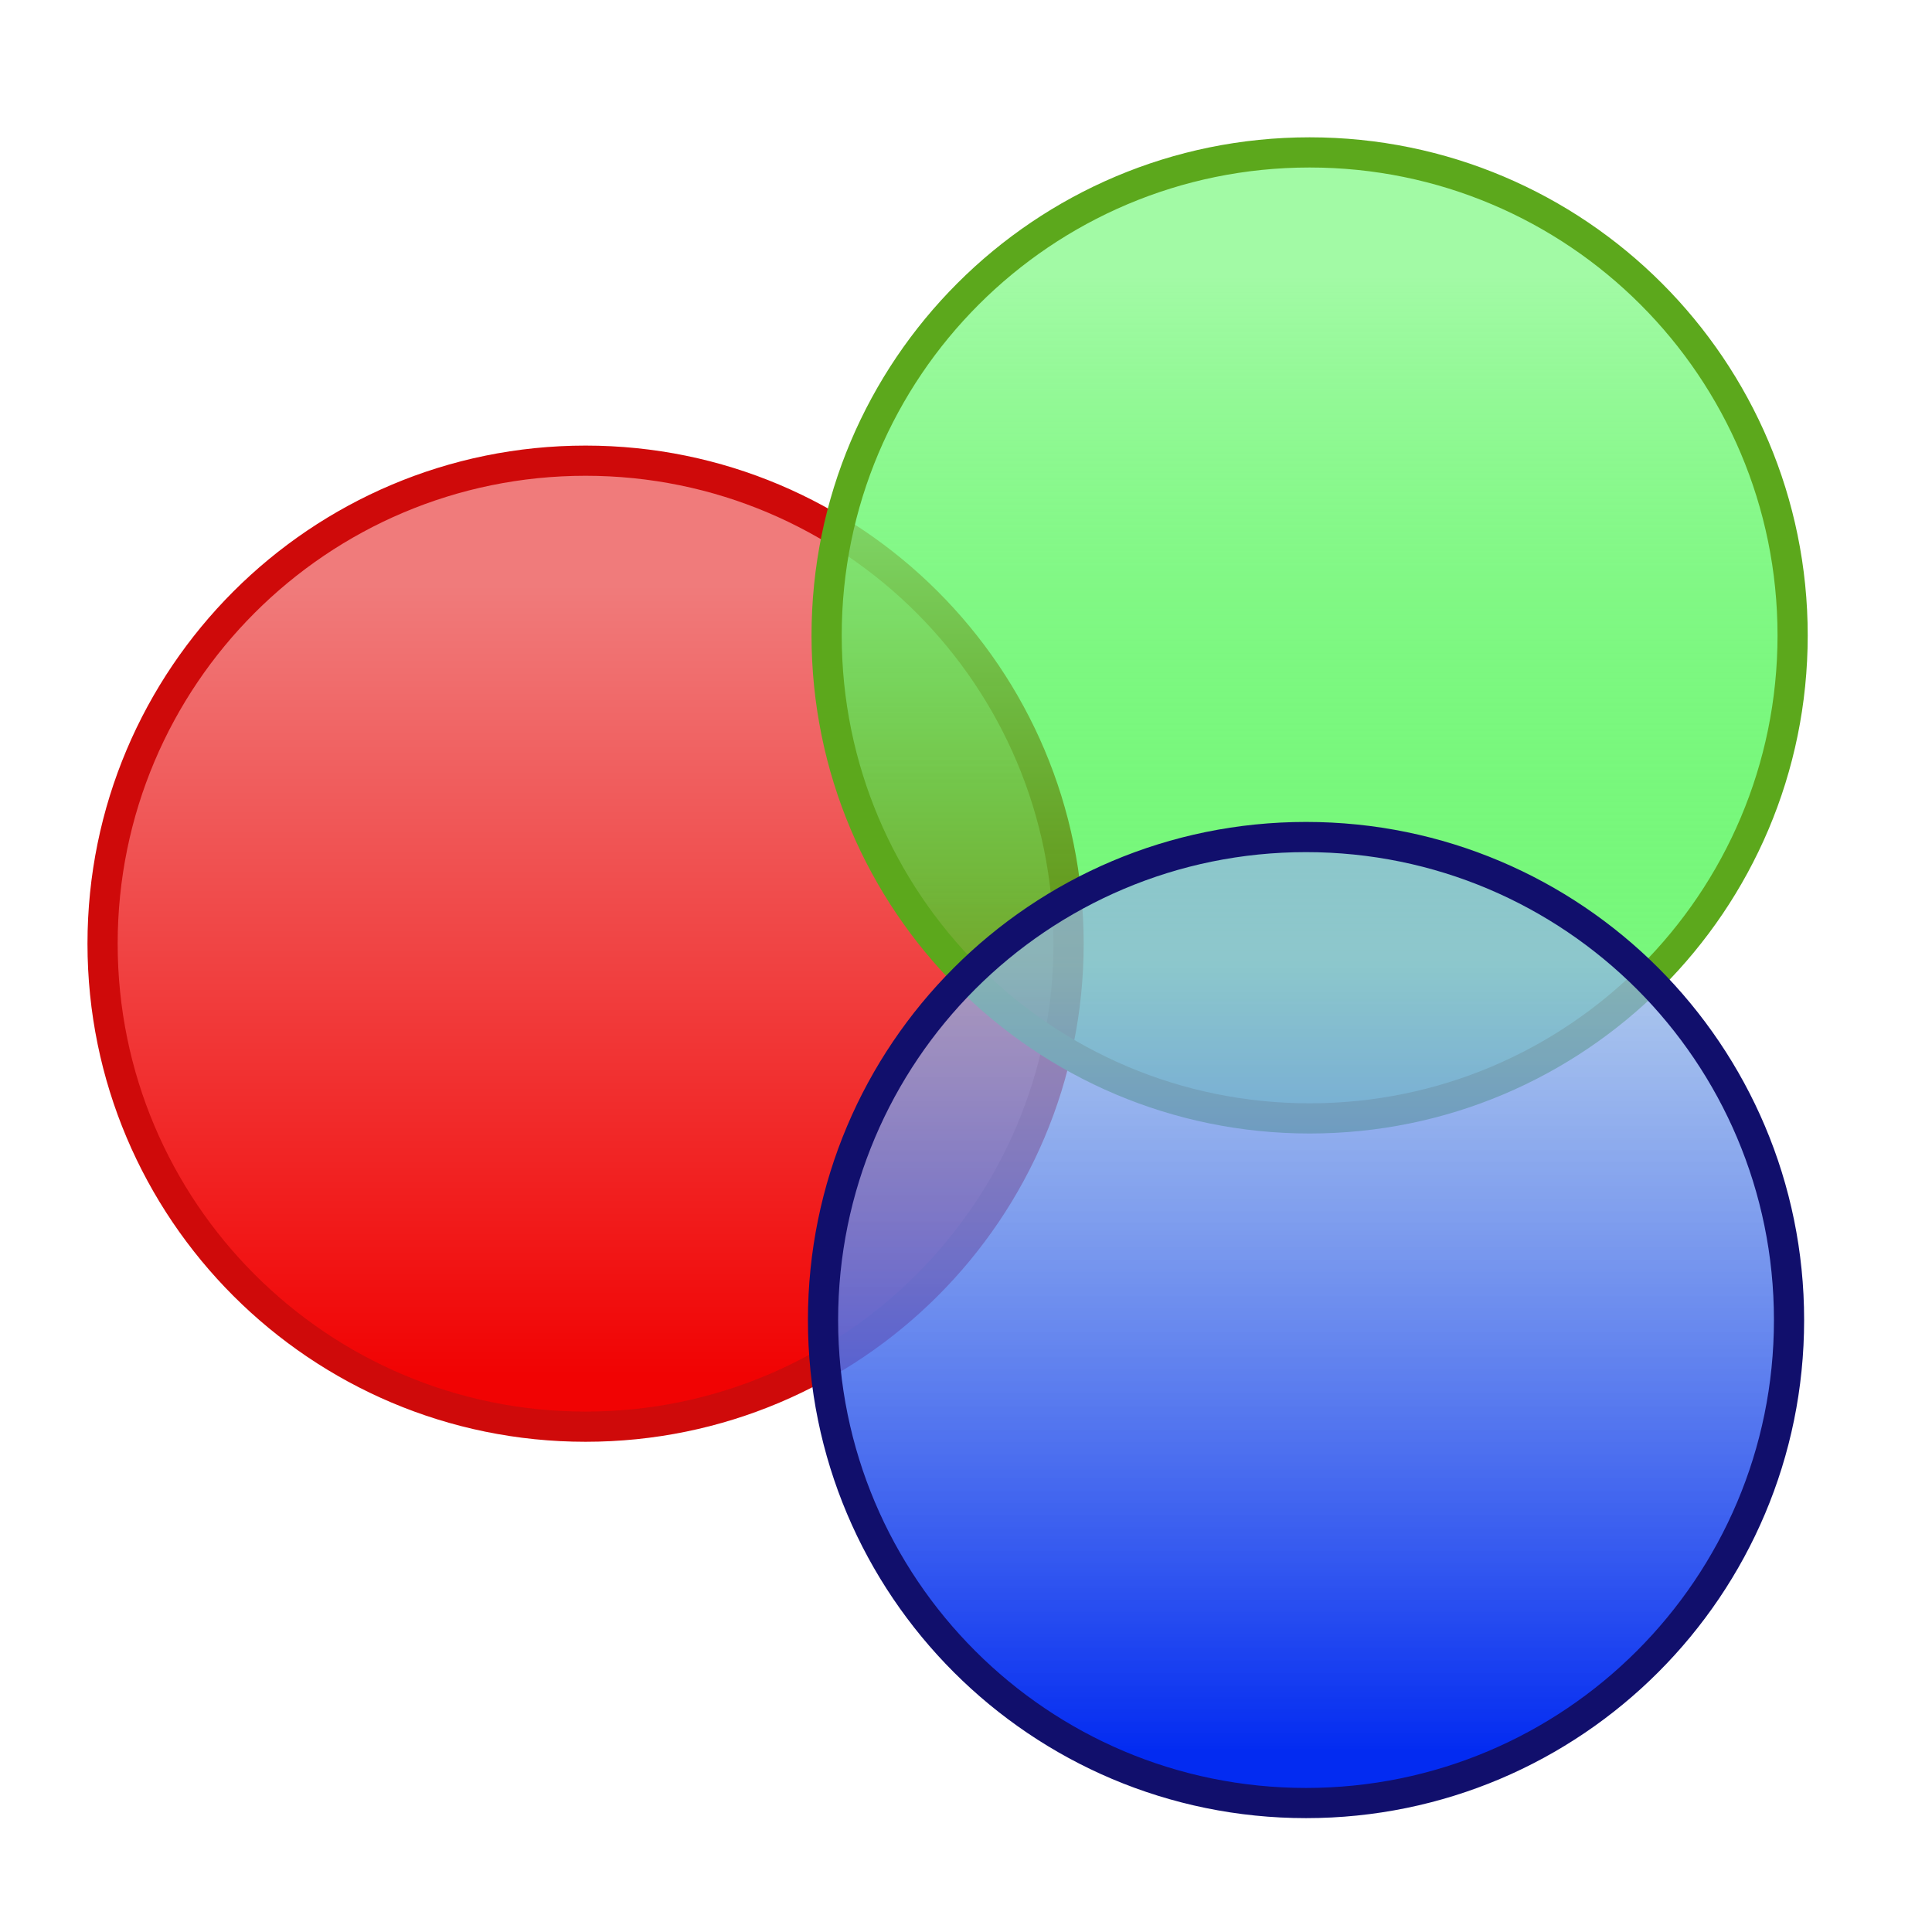
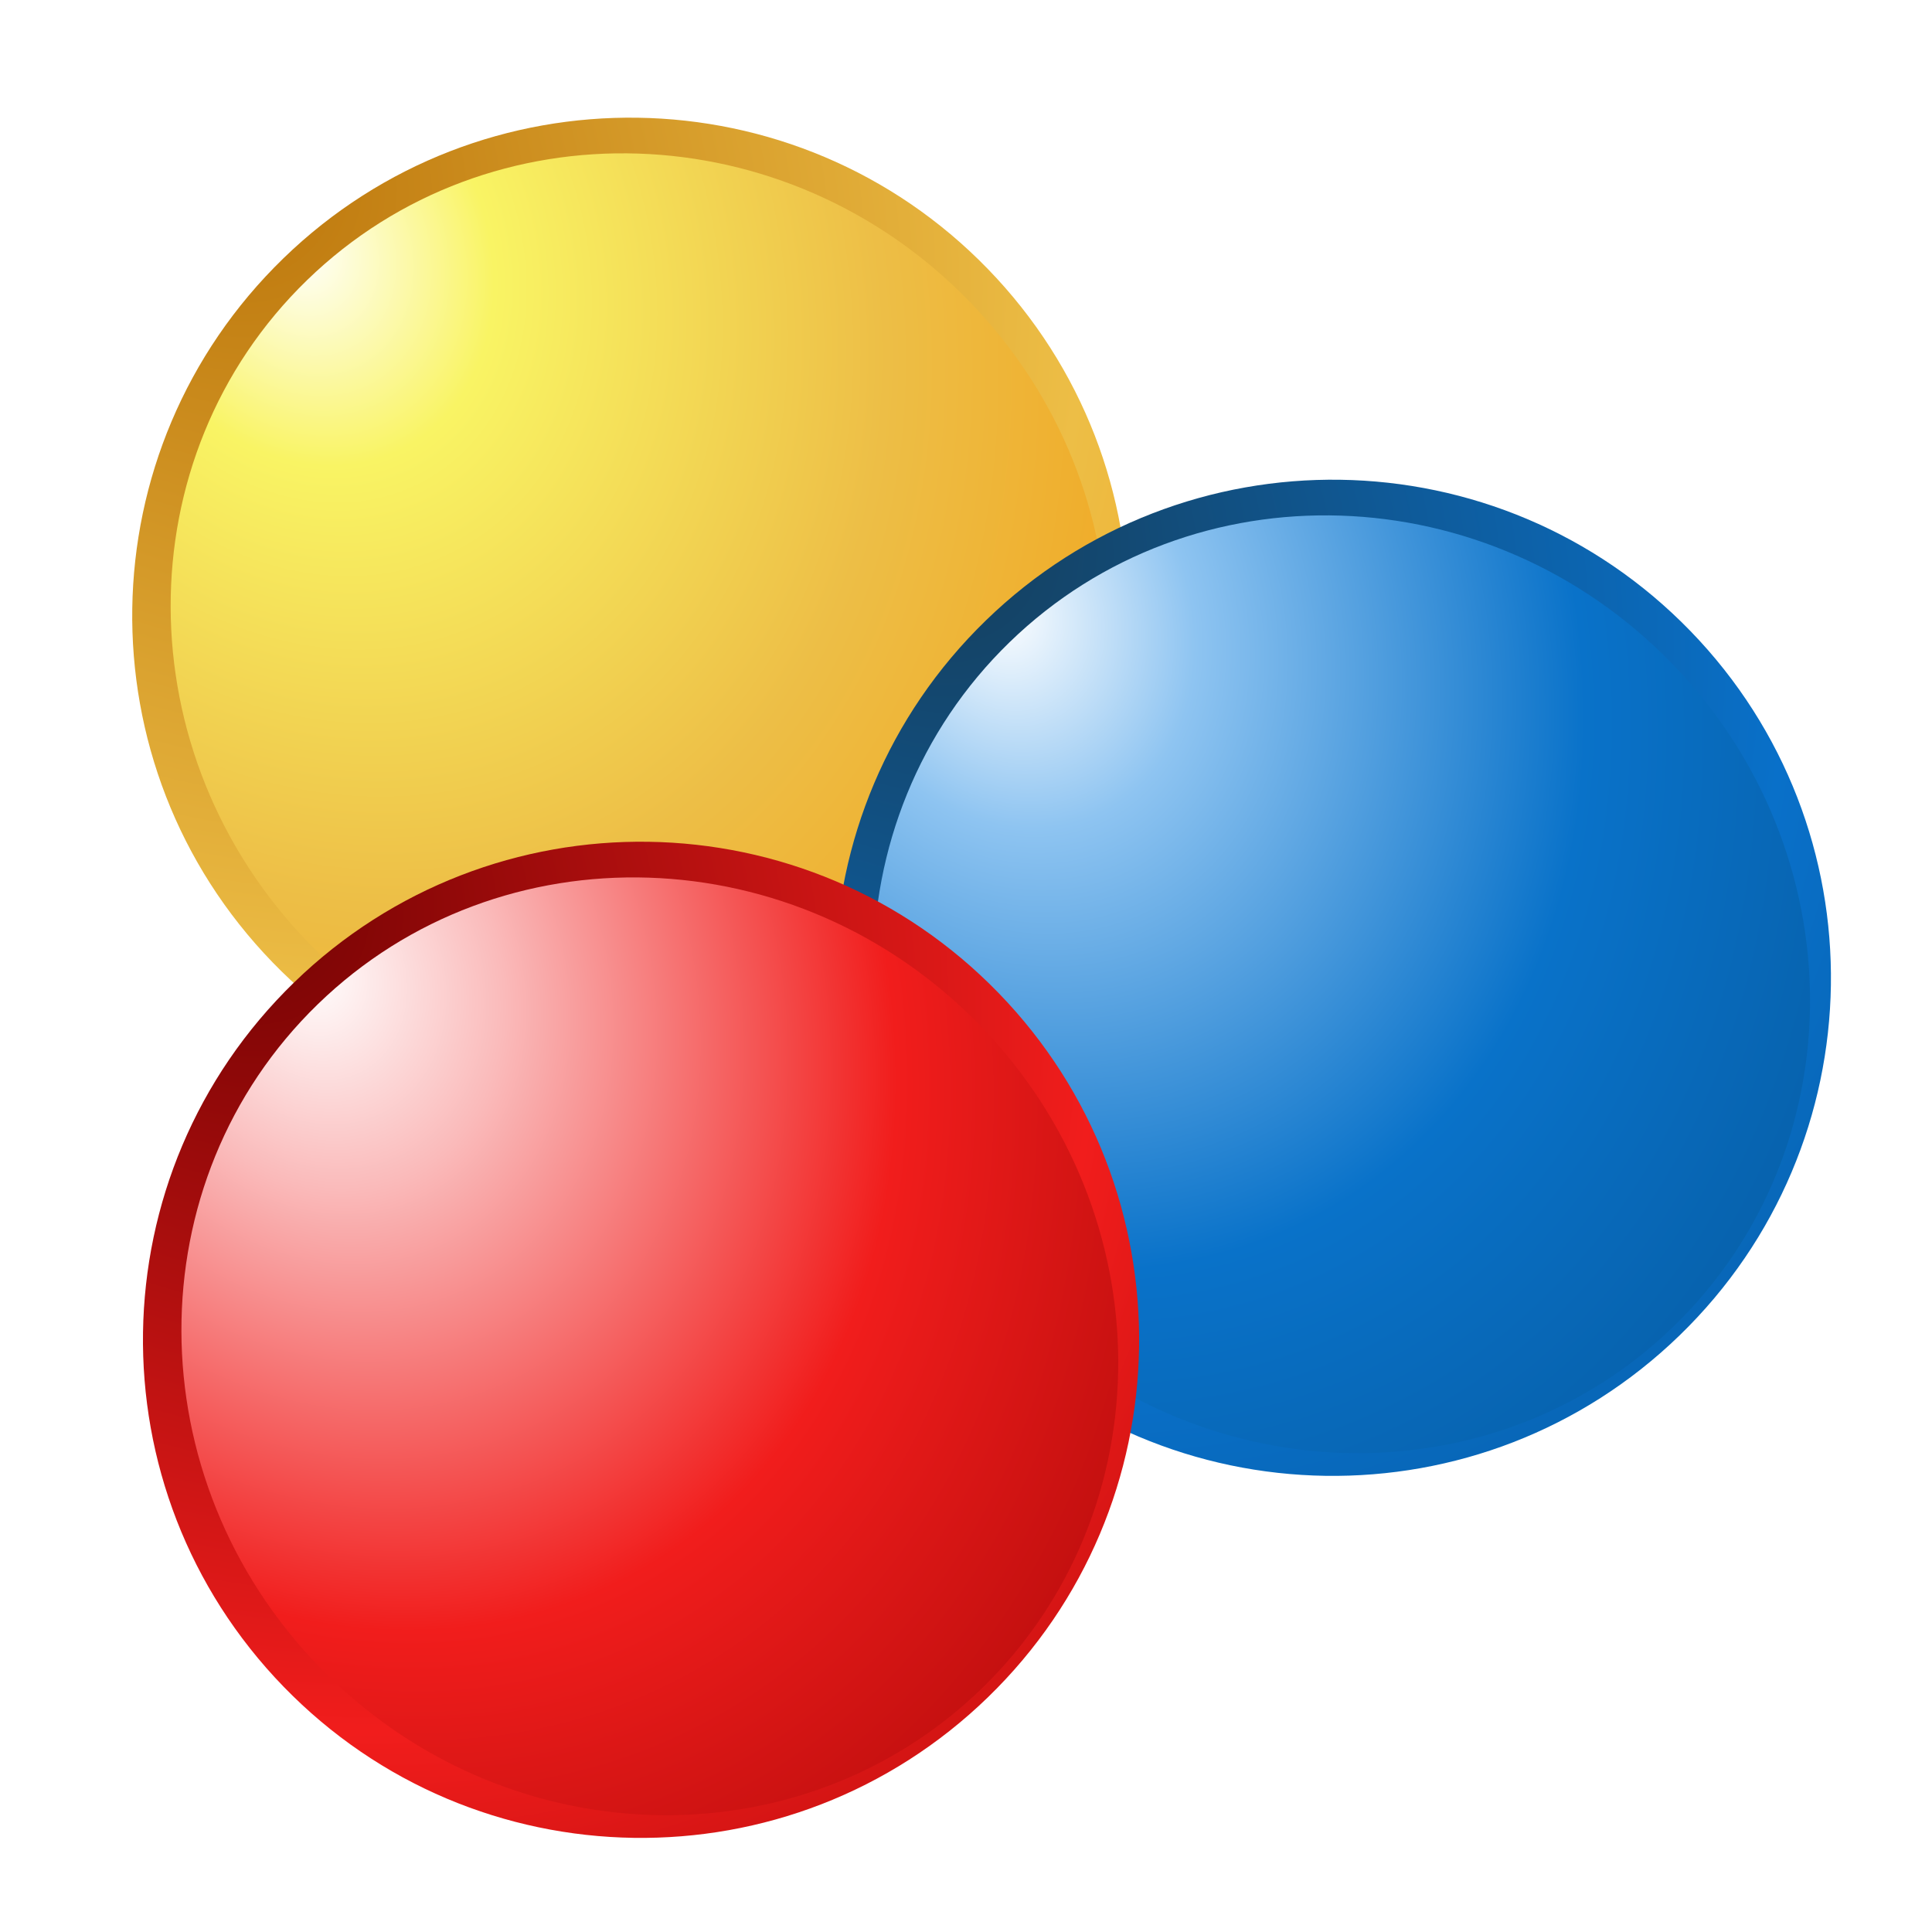
<svg xmlns="http://www.w3.org/2000/svg" xmlns:xlink="http://www.w3.org/1999/xlink" width="64" height="64" viewBox="0 0 64 64" id="svg2" version="1.1">
  <defs id="defs4">
-     <linearGradient id="linearGradient4165">
-       <stop id="stop4167" offset="0" style="stop-color:#93b7e7;stop-opacity:0.745" />
-       <stop id="stop4169" offset="1" style="stop-color:#032bf1;stop-opacity:1" />
+     <linearGradient id="linearGradient4435">
+       <stop style="stop-color:#163d58;stop-opacity:1" offset="0" id="stop4437" />
+       <stop style="stop-color:#0970c9;stop-opacity:1" offset="0.608" id="stop4439" />
+       <stop style="stop-color:#055291;stop-opacity:1" offset="1" id="stop4441" />
    </linearGradient>
-     <linearGradient id="linearGradient4159">
-       <stop id="stop4161" offset="0" style="stop-color:#a2faa5;stop-opacity:1" />
-       <stop id="stop4163" offset="1" style="stop-color:#03f10a;stop-opacity:0.519" />
+     <linearGradient id="linearGradient4425">
+       <stop id="stop4427" offset="0" style="stop-color:#ffffff;stop-opacity:1" />
+       <stop style="stop-color:#8ec4f1;stop-opacity:1" offset="0.167" id="stop4429" />
+       <stop id="stop4431" offset="0.502" style="stop-color:#0972c9;stop-opacity:1" />
+       <stop id="stop4433" offset="1" style="stop-color:#055291;stop-opacity:1" />
    </linearGradient>
-     <linearGradient id="linearGradient4143">
-       <stop style="stop-color:#f07b7b;stop-opacity:1" offset="0" id="stop4145" />
-       <stop style="stop-color:#f10303;stop-opacity:1" offset="1" id="stop4147" />
+     <linearGradient id="linearGradient4409">
+       <stop style="stop-color:#bb740a;stop-opacity:1" offset="0" id="stop4411" />
+       <stop style="stop-color:#edbe46;stop-opacity:1" offset="0.608" id="stop4413" />
+       <stop style="stop-color:#f49200;stop-opacity:1" offset="1" id="stop4415" />
    </linearGradient>
-     <linearGradient xlink:href="#linearGradient4143" id="linearGradient4149" x1="17" y1="1013.362" x2="17" y2="1031.362" gradientUnits="userSpaceOnUse" gradientTransform="matrix(1.454545,0,0,1.454546,-3.098835,-466.2471)" />
-     <linearGradient xlink:href="#linearGradient4165" id="linearGradient4153" gradientUnits="userSpaceOnUse" x1="17" y1="1013.362" x2="17" y2="1031.362" gradientTransform="matrix(1.454545,0,0,1.454546,20.76758,-453.7796)" />
-     <linearGradient xlink:href="#linearGradient4159" id="linearGradient4157" gradientUnits="userSpaceOnUse" gradientTransform="matrix(1.454545,0,0,1.454546,20.88632,-476.4586)" x1="17" y1="1013.362" x2="17" y2="1031.362" />
+     <linearGradient id="linearGradient4397">
+       <stop id="stop4399" offset="0" style="stop-color:#ffffff;stop-opacity:1" />
+       <stop style="stop-color:#f9f464;stop-opacity:1" offset="0.167" id="stop4401" />
+       <stop id="stop4403" offset="0.502" style="stop-color:#edbe46;stop-opacity:1" />
+       <stop id="stop4405" offset="1" style="stop-color:#f49200;stop-opacity:1" />
+     </linearGradient>
+     <linearGradient id="linearGradient4379">
+       <stop id="stop4381" offset="0" style="stop-color:#700202;stop-opacity:1" />
+       <stop id="stop4385" offset="0.608" style="stop-color:#f11d1c;stop-opacity:1" />
+       <stop id="stop4387" offset="1" style="stop-color:#940202;stop-opacity:1" />
+     </linearGradient>
+     <linearGradient id="linearGradient4351">
+       <stop style="stop-color:#ffffff;stop-opacity:1" offset="0" id="stop4145" />
+       <stop id="stop4359" offset="0.167" style="stop-color:#fababa;stop-opacity:1" />
+       <stop style="stop-color:#f11d1c;stop-opacity:1" offset="0.502" id="stop4363" />
+       <stop style="stop-color:#940202;stop-opacity:1" offset="1" id="stop4147" />
+     </linearGradient>
+     <radialGradient xlink:href="#linearGradient4351" id="radialGradient4370" cx="4.166" cy="1025.178" fx="4.166" fy="1025.178" r="14.009" gradientTransform="matrix(-2.049748,2.319683,-1.733457,-2.182546,1082.308,2967.325)" gradientUnits="userSpaceOnUse" />
+     <radialGradient xlink:href="#linearGradient4379" id="radialGradient4377" gradientUnits="userSpaceOnUse" gradientTransform="matrix(-2.098954,2.558846,-2.202511,-2.553276,1563.259,3345.054)" cx="3.607" cy="1025.643" fx="3.607" fy="1025.643" r="14.009" />
+     <radialGradient xlink:href="#linearGradient4409" id="radialGradient4393" gradientUnits="userSpaceOnUse" gradientTransform="matrix(-2.098954,2.558846,-2.202511,-2.553276,1579.707,3327.593)" cx="3.607" cy="1025.643" fx="3.607" fy="1025.643" r="14.009" />
+     <radialGradient xlink:href="#linearGradient4397" id="radialGradient4395" gradientUnits="userSpaceOnUse" gradientTransform="matrix(-2.049748,2.319683,-1.733457,-2.182546,1098.756,2949.864)" cx="4.166" cy="1025.178" fx="4.166" fy="1025.178" r="14.009" />
+     <radialGradient xlink:href="#linearGradient4435" id="radialGradient4421" gradientUnits="userSpaceOnUse" gradientTransform="matrix(-2.098954,2.558846,-2.202511,-2.553276,1588.057,3352.407)" cx="3.607" cy="1025.643" fx="3.607" fy="1025.643" r="14.009" />
+     <radialGradient xlink:href="#linearGradient4425" id="radialGradient4423" gradientUnits="userSpaceOnUse" gradientTransform="matrix(-2.064482,2.305993,-1.713027,-2.182245,1086.224,2974.425)" cx="4.166" cy="1025.178" fx="4.166" fy="1025.178" r="14.009" />
  </defs>
  <g id="layer1" transform="translate(0,-988.3622)">
-     <circle style="fill:url(#linearGradient4149);fill-opacity:1;stroke:#cf0a0a;stroke-width:1;stroke-linecap:round;stroke-linejoin:round;stroke-miterlimit:4;stroke-dasharray:none;stroke-opacity:1" id="path4138" cx="19.398" cy="1019.623" r="16" />
-     <circle style="fill:url(#linearGradient4157);fill-opacity:1;stroke:#5ca81c;stroke-width:1;stroke-linecap:round;stroke-linejoin:round;stroke-miterlimit:4;stroke-dasharray:none;stroke-opacity:1" id="ellipse4155" cx="43.383" cy="1009.411" r="16" />
-     <circle cy="1032.09" cx="43.264" id="ellipse4151" style="fill:url(#linearGradient4153);fill-opacity:1;stroke:#110f6c;stroke-width:1;stroke-linecap:round;stroke-linejoin:round;stroke-miterlimit:4;stroke-dasharray:none;stroke-opacity:1" r="16" />
+     <circle transform="matrix(0.7176557,-0.6963981,0.6963981,0.7176557,0,0)" style="fill:url(#radialGradient4393);fill-opacity:1;stroke:none;stroke-width:0.827;stroke-linecap:round;stroke-linejoin:round;stroke-miterlimit:4;stroke-dasharray:none;stroke-opacity:1" id="circle4389" cx="-687.514" cy="738.483" r="16.5" />
+     <ellipse transform="matrix(0.7176557,-0.6963981,0.6963981,0.7176557,0,0)" ry="15.792" rx="15.253" cy="738.839" cx="-687.455" id="ellipse4391" style="fill:url(#radialGradient4395);fill-opacity:1;stroke:none;stroke-width:0.827;stroke-linecap:round;stroke-linejoin:round;stroke-miterlimit:4;stroke-dasharray:none;stroke-opacity:1" />
+     <circle transform="matrix(0.7176557,-0.6963981,0.6963981,0.7176557,0,0)" style="fill:url(#radialGradient4421);fill-opacity:1;stroke:none;stroke-width:0.827;stroke-linecap:round;stroke-linejoin:round;stroke-miterlimit:4;stroke-dasharray:none;stroke-opacity:1" id="circle4417" cx="-679.164" cy="763.297" r="16.5" />
+     <ellipse transform="matrix(0.7176557,-0.6963981,0.6963981,0.7176557,0,0)" ry="15.792" rx="15.253" cy="763.653" cx="-679.105" id="ellipse4419" style="fill:url(#radialGradient4423);fill-opacity:1;stroke:none;stroke-width:0.827;stroke-linecap:round;stroke-linejoin:round;stroke-miterlimit:4;stroke-dasharray:none;stroke-opacity:1" />
+     <circle r="16.5" cy="755.944" cx="-703.962" id="circle4375" style="fill:url(#radialGradient4377);fill-opacity:1;stroke:none;stroke-width:0.827;stroke-linecap:round;stroke-linejoin:round;stroke-miterlimit:4;stroke-dasharray:none;stroke-opacity:1" transform="matrix(0.7176557,-0.6963981,0.6963981,0.7176557,0,0)" />
+     <ellipse style="fill:url(#radialGradient4370);fill-opacity:1;stroke:none;stroke-width:0.827;stroke-linecap:round;stroke-linejoin:round;stroke-miterlimit:4;stroke-dasharray:none;stroke-opacity:1" id="circle4341" cx="-703.903" cy="756.301" rx="15.253" ry="15.792" transform="matrix(0.7176557,-0.6963981,0.6963981,0.7176557,0,0)" />
  </g>
</svg>
